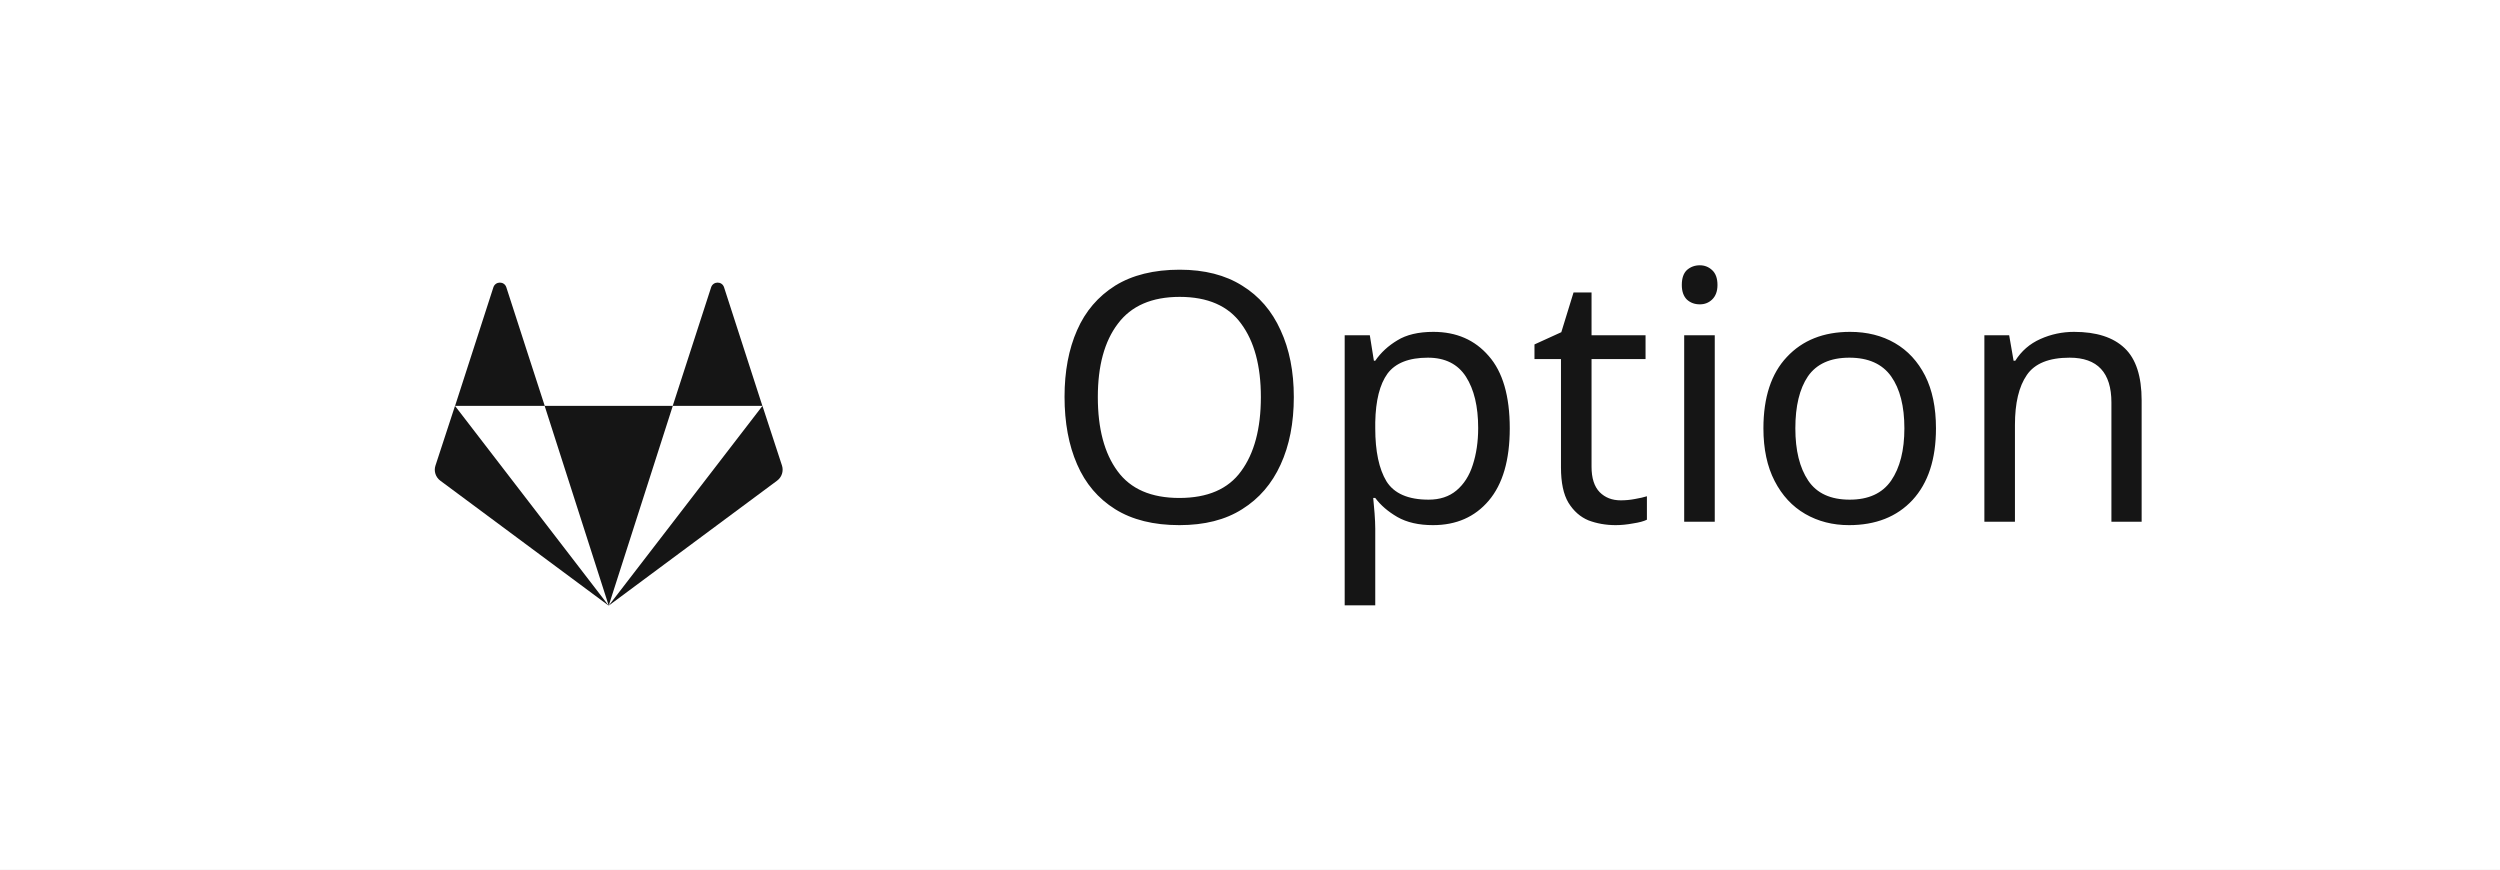
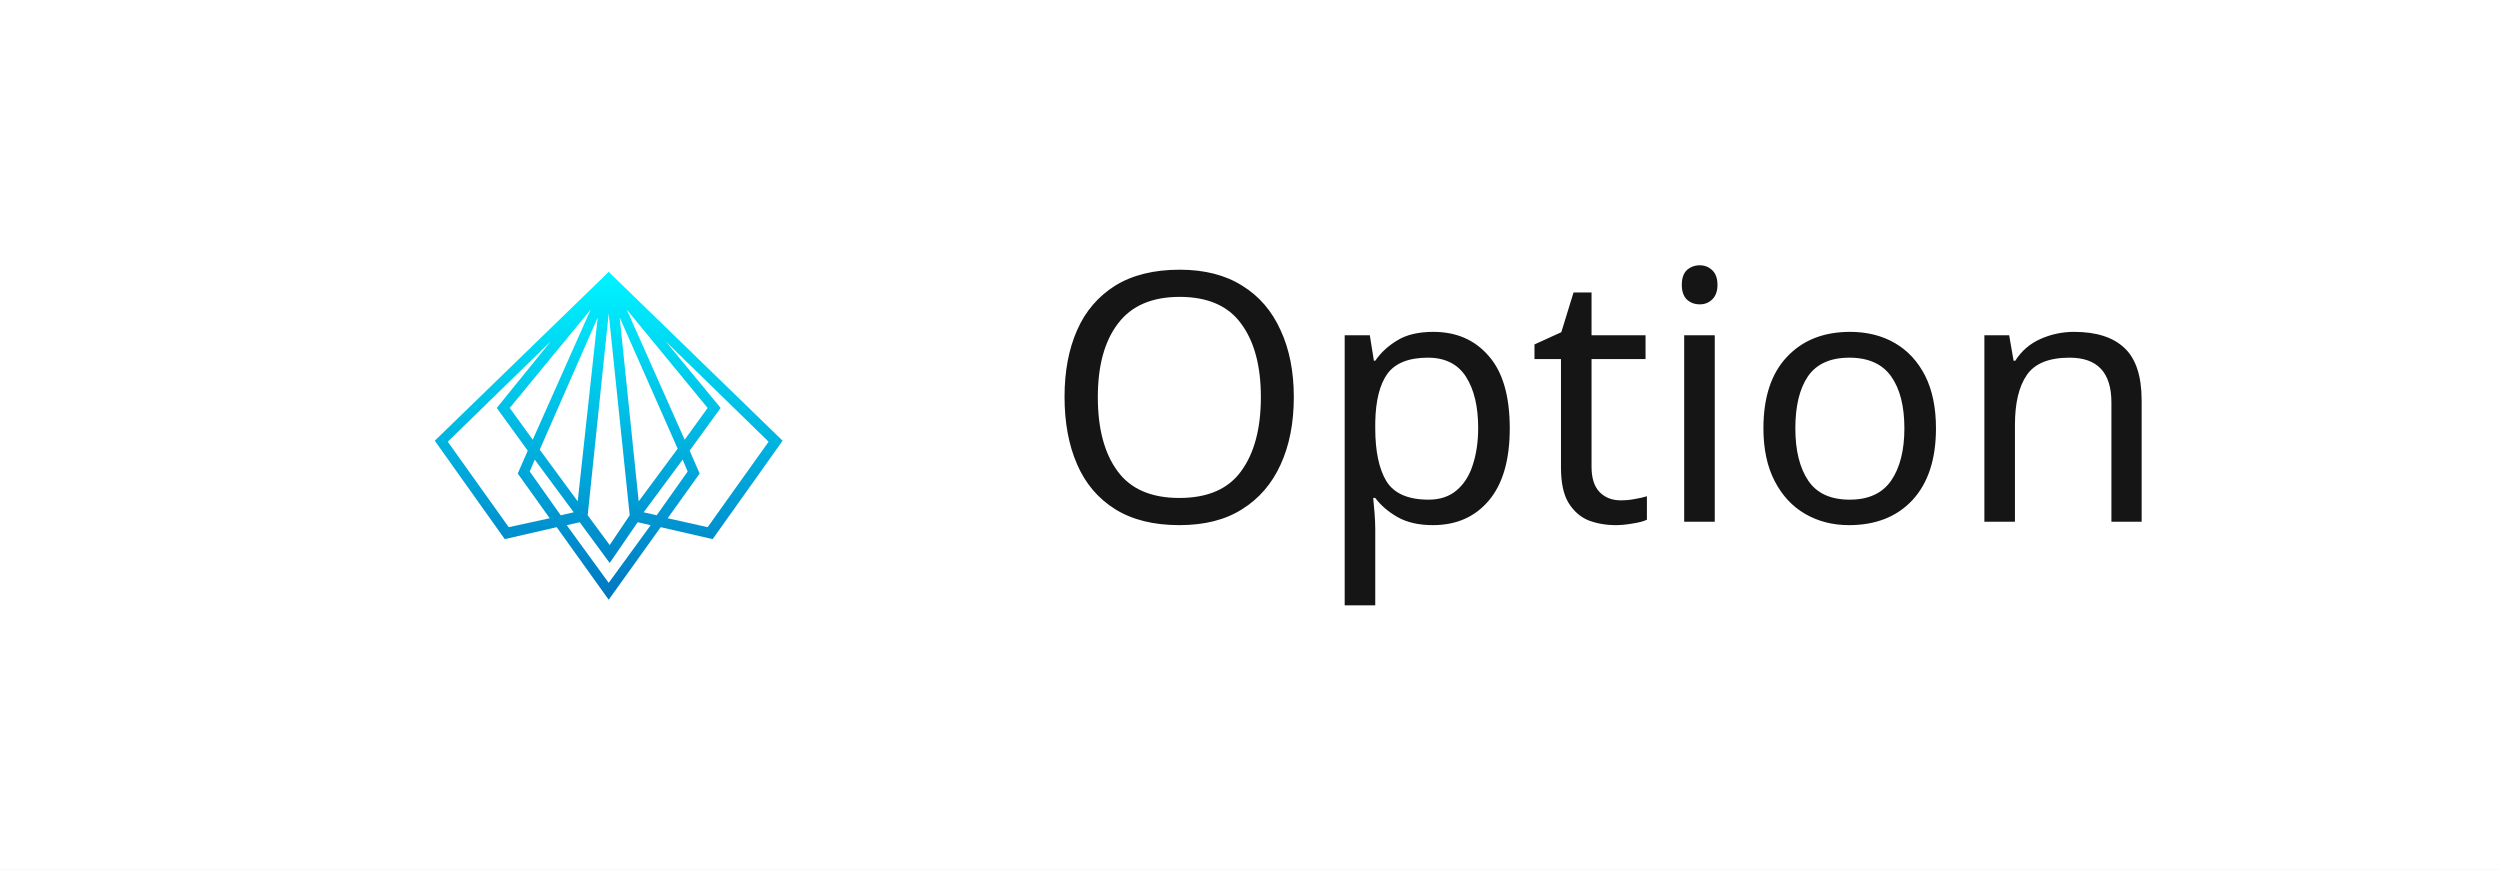
<svg xmlns="http://www.w3.org/2000/svg" width="115px" height="40px" viewBox="0 0 115 40" version="1.1">
+   <defs>
+     <linearGradient x1="49.942%" y1="3.142%" x2="49.942%" y2="100.337%" id="linearGradient-1">
+       <stop stop-color="#00F1FF" offset="0%" />
+       <stop stop-color="#0076C1" offset="100%" />
+     </linearGradient>
+   </defs>
  <g id="Application-launcher" stroke="none" stroke-width="1" fill="none" fill-rule="evenodd">
    <g id="Application-launcher-/-2.-Menu-Item-/-2.-With-icons-/-1.-Basic-/-1.-Default">
      <rect fill="#FFFFFF" x="0" y="0" width="115" height="40" />
      <text id="✏️-Label" font-family="RedHatText-Regular, Red Hat Text" font-size="16" font-weight="normal" line-spacing="24" fill="#151515">
        <tspan x="48" y="24">Option</tspan>
      </text>
-       <g id="gitlab" transform="translate(16, 8)" fill="#151515">
-         <path d="M9.054,10.671 L12.001,19.859 L14.948,10.671 L19.07,10.671 L17.304,5.209 C17.208,4.93 16.814,4.93 16.714,5.209 L14.945,10.671 L9.058,10.671 C9.056,10.671 8.64,9.387 8.212,8.064 L8.052,7.568 C7.654,6.337 7.289,5.209 7.289,5.209 C7.192,4.93 6.798,4.93 6.698,5.209 L4.933,10.671 L9.054,10.671 Z M11.998,19.859 L4.93,10.671 L4.03,13.421 C3.948,13.671 4.039,13.949 4.251,14.109 L11.998,19.859 Z M12.001,19.859 L19.748,14.109 C19.964,13.949 20.051,13.671 19.973,13.421 L19.073,10.671 L12.001,19.859 Z" />
+       <g id="Group" transform="translate(16, 8)" fill="url(#linearGradient-1)" fill-rule="nonzero">
+         <g id="Icons-/-Social-/-Gitlab">
+           <path d="M9.609,16.25 L7.218,16.799 L4,12.273 L11.816,4.685 L12,4.502 L12.184,4.685 L20,12.273 L16.782,16.799 L14.391,16.25 L12,19.588 L9.609,16.25 Z M12,18.81 L13.931,16.159 L13.333,16.022 L12.046,17.896 L10.667,16.022 L10.069,16.159 L12,18.81 Z M12.046,17.073 L12.966,15.702 L12,6.422 L11.034,15.702 L12.046,17.073 Z M16.552,16.25 L19.356,12.319 L14.621,7.702 L17.149,10.765 L15.724,12.73 L16.184,13.782 L14.713,15.839 L16.552,16.25 Z M7.402,16.25 L9.287,15.839 L7.816,13.782 L8.276,12.73 L6.851,10.765 L9.333,7.702 L4.598,12.319 L7.402,16.25 Z M9.793,15.702 L10.391,15.565 L8.598,13.142 L8.368,13.69 L9.793,15.702 Z M14.207,15.702 L15.632,13.69 L15.402,13.142 L13.609,15.565 L14.207,15.702 Z M13.379,15.062 L15.172,12.639 L12.506,6.605 L13.379,15.062 Z M10.575,15.062 L11.494,6.605 L8.828,12.685 L10.575,15.062 Z M8.506,12.228 L11.172,6.239 L7.448,10.765 L8.506,12.228 Z M15.494,12.228 L16.552,10.765 L12.828,6.239 L15.494,12.228 Z" id="pf-shape" />
+         </g>
      </g>
    </g>
  </g>
</svg>
